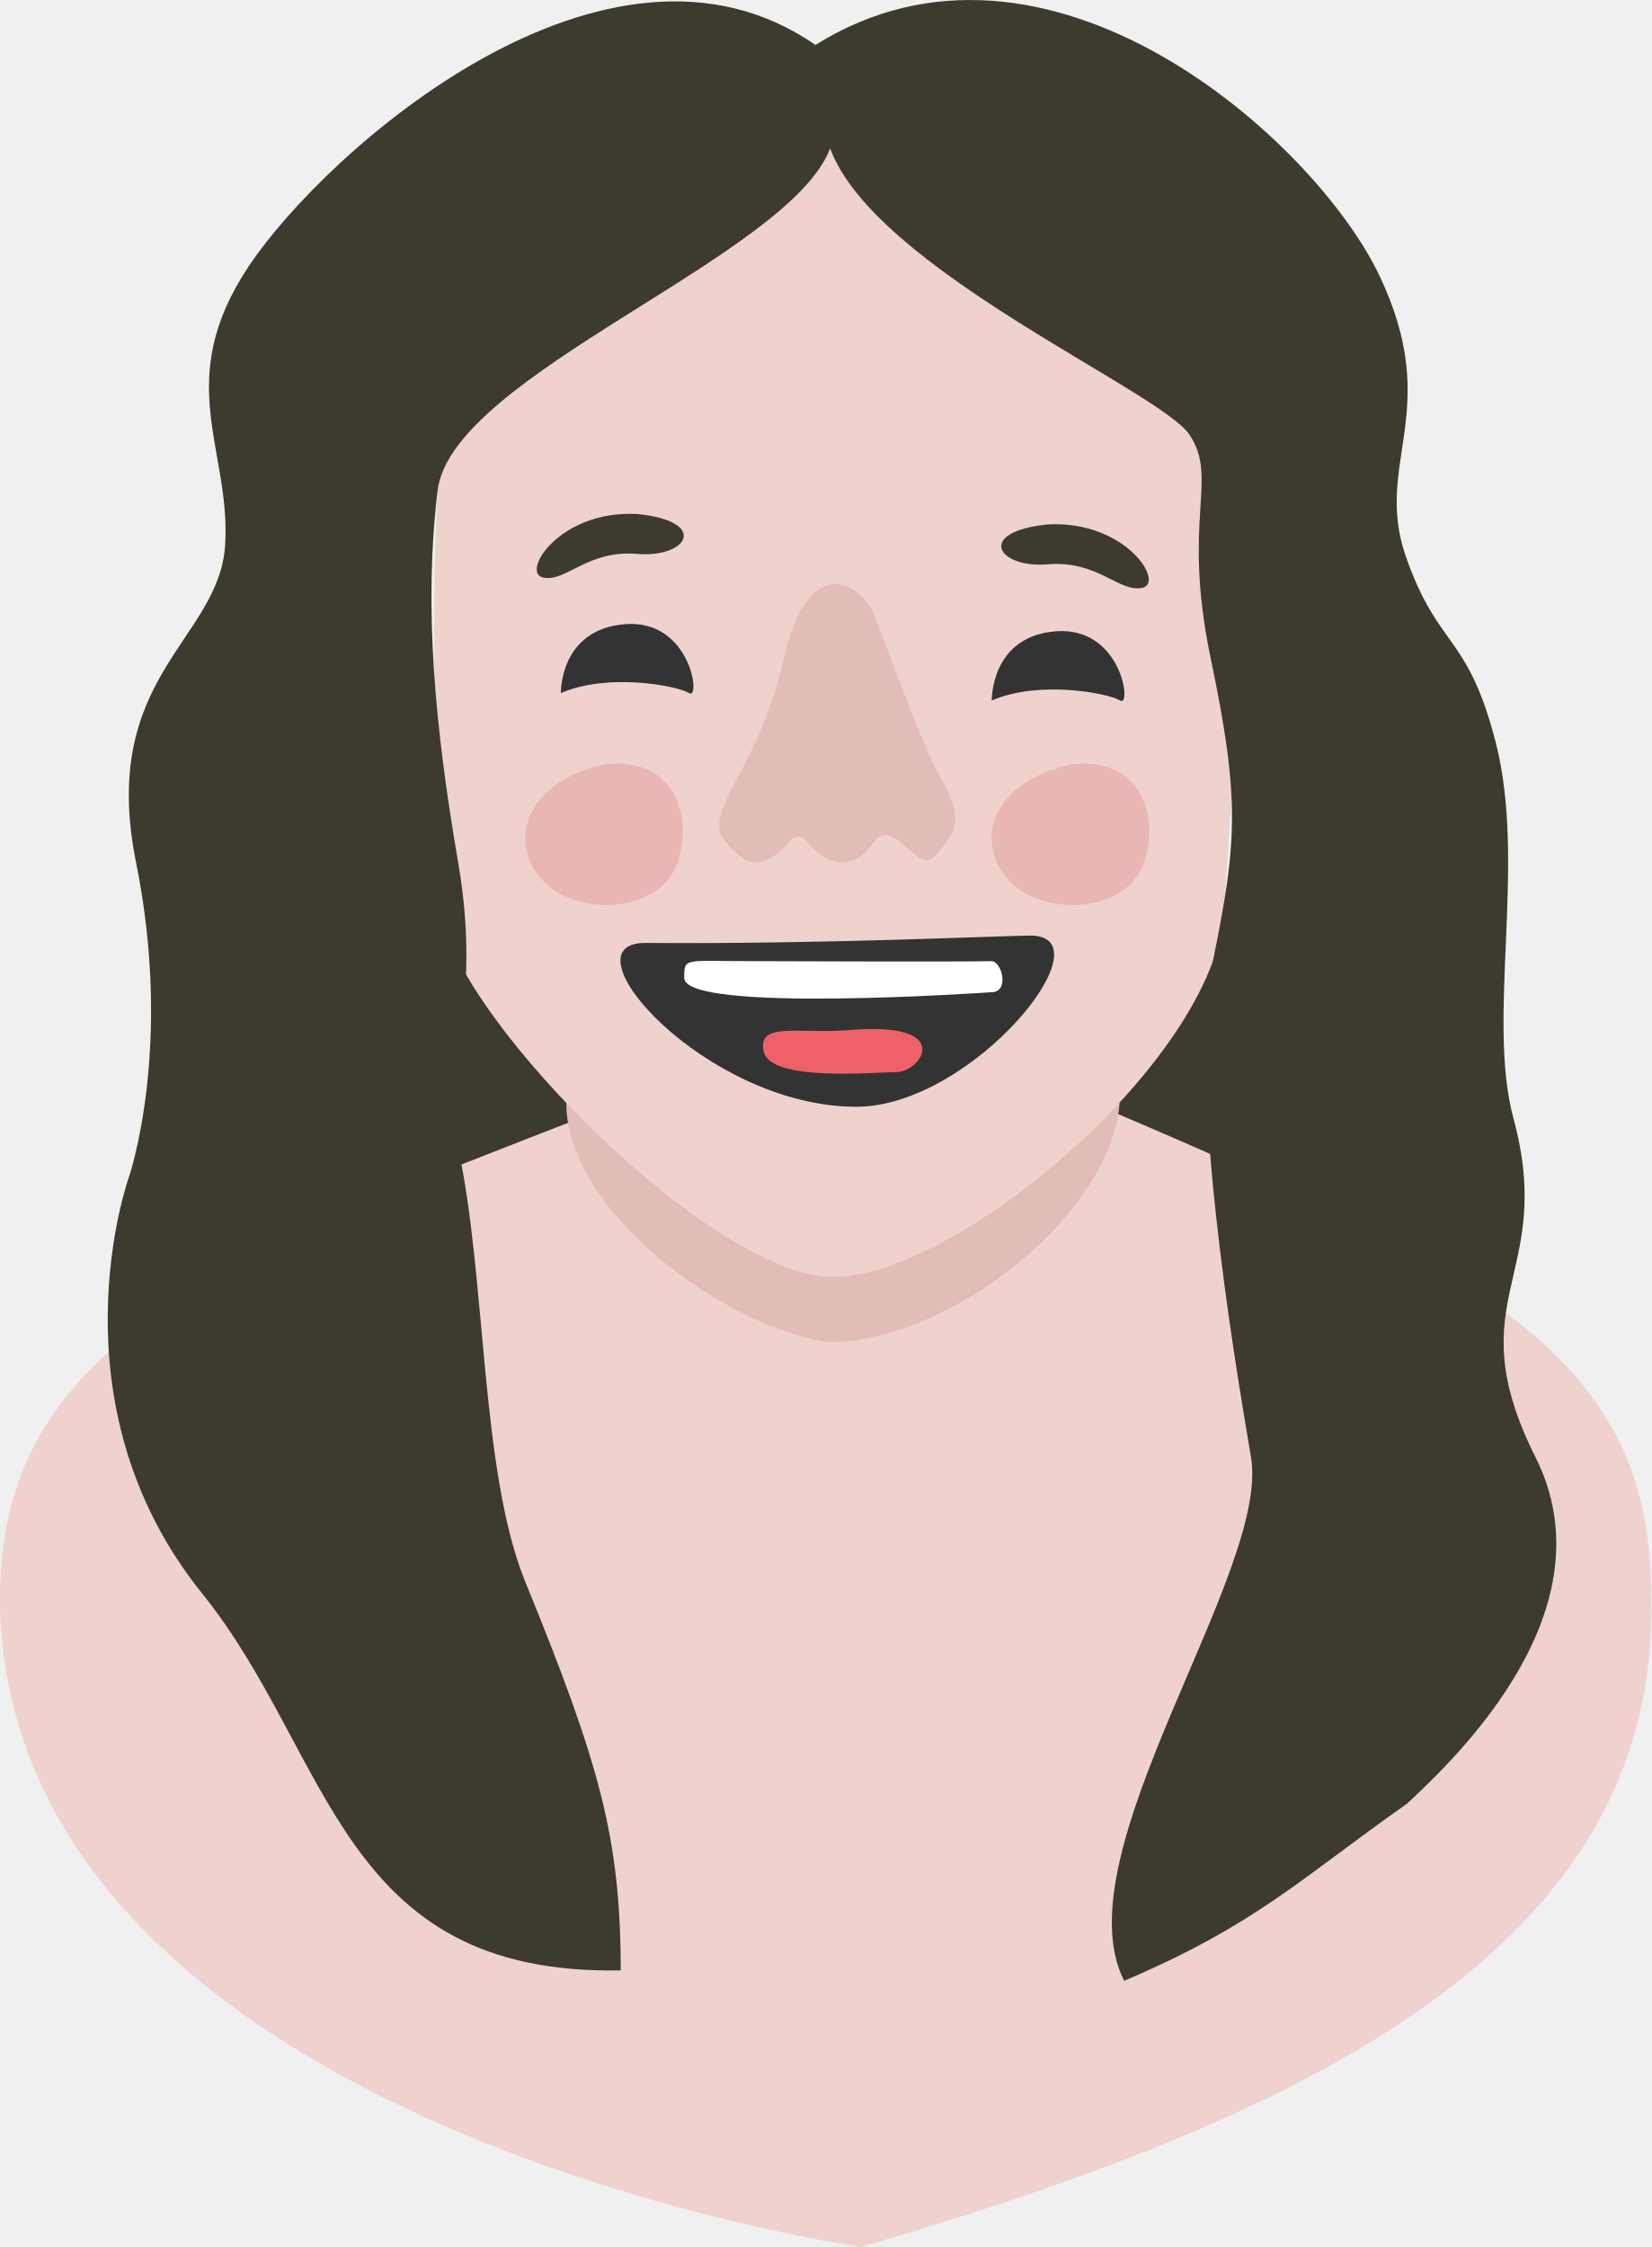
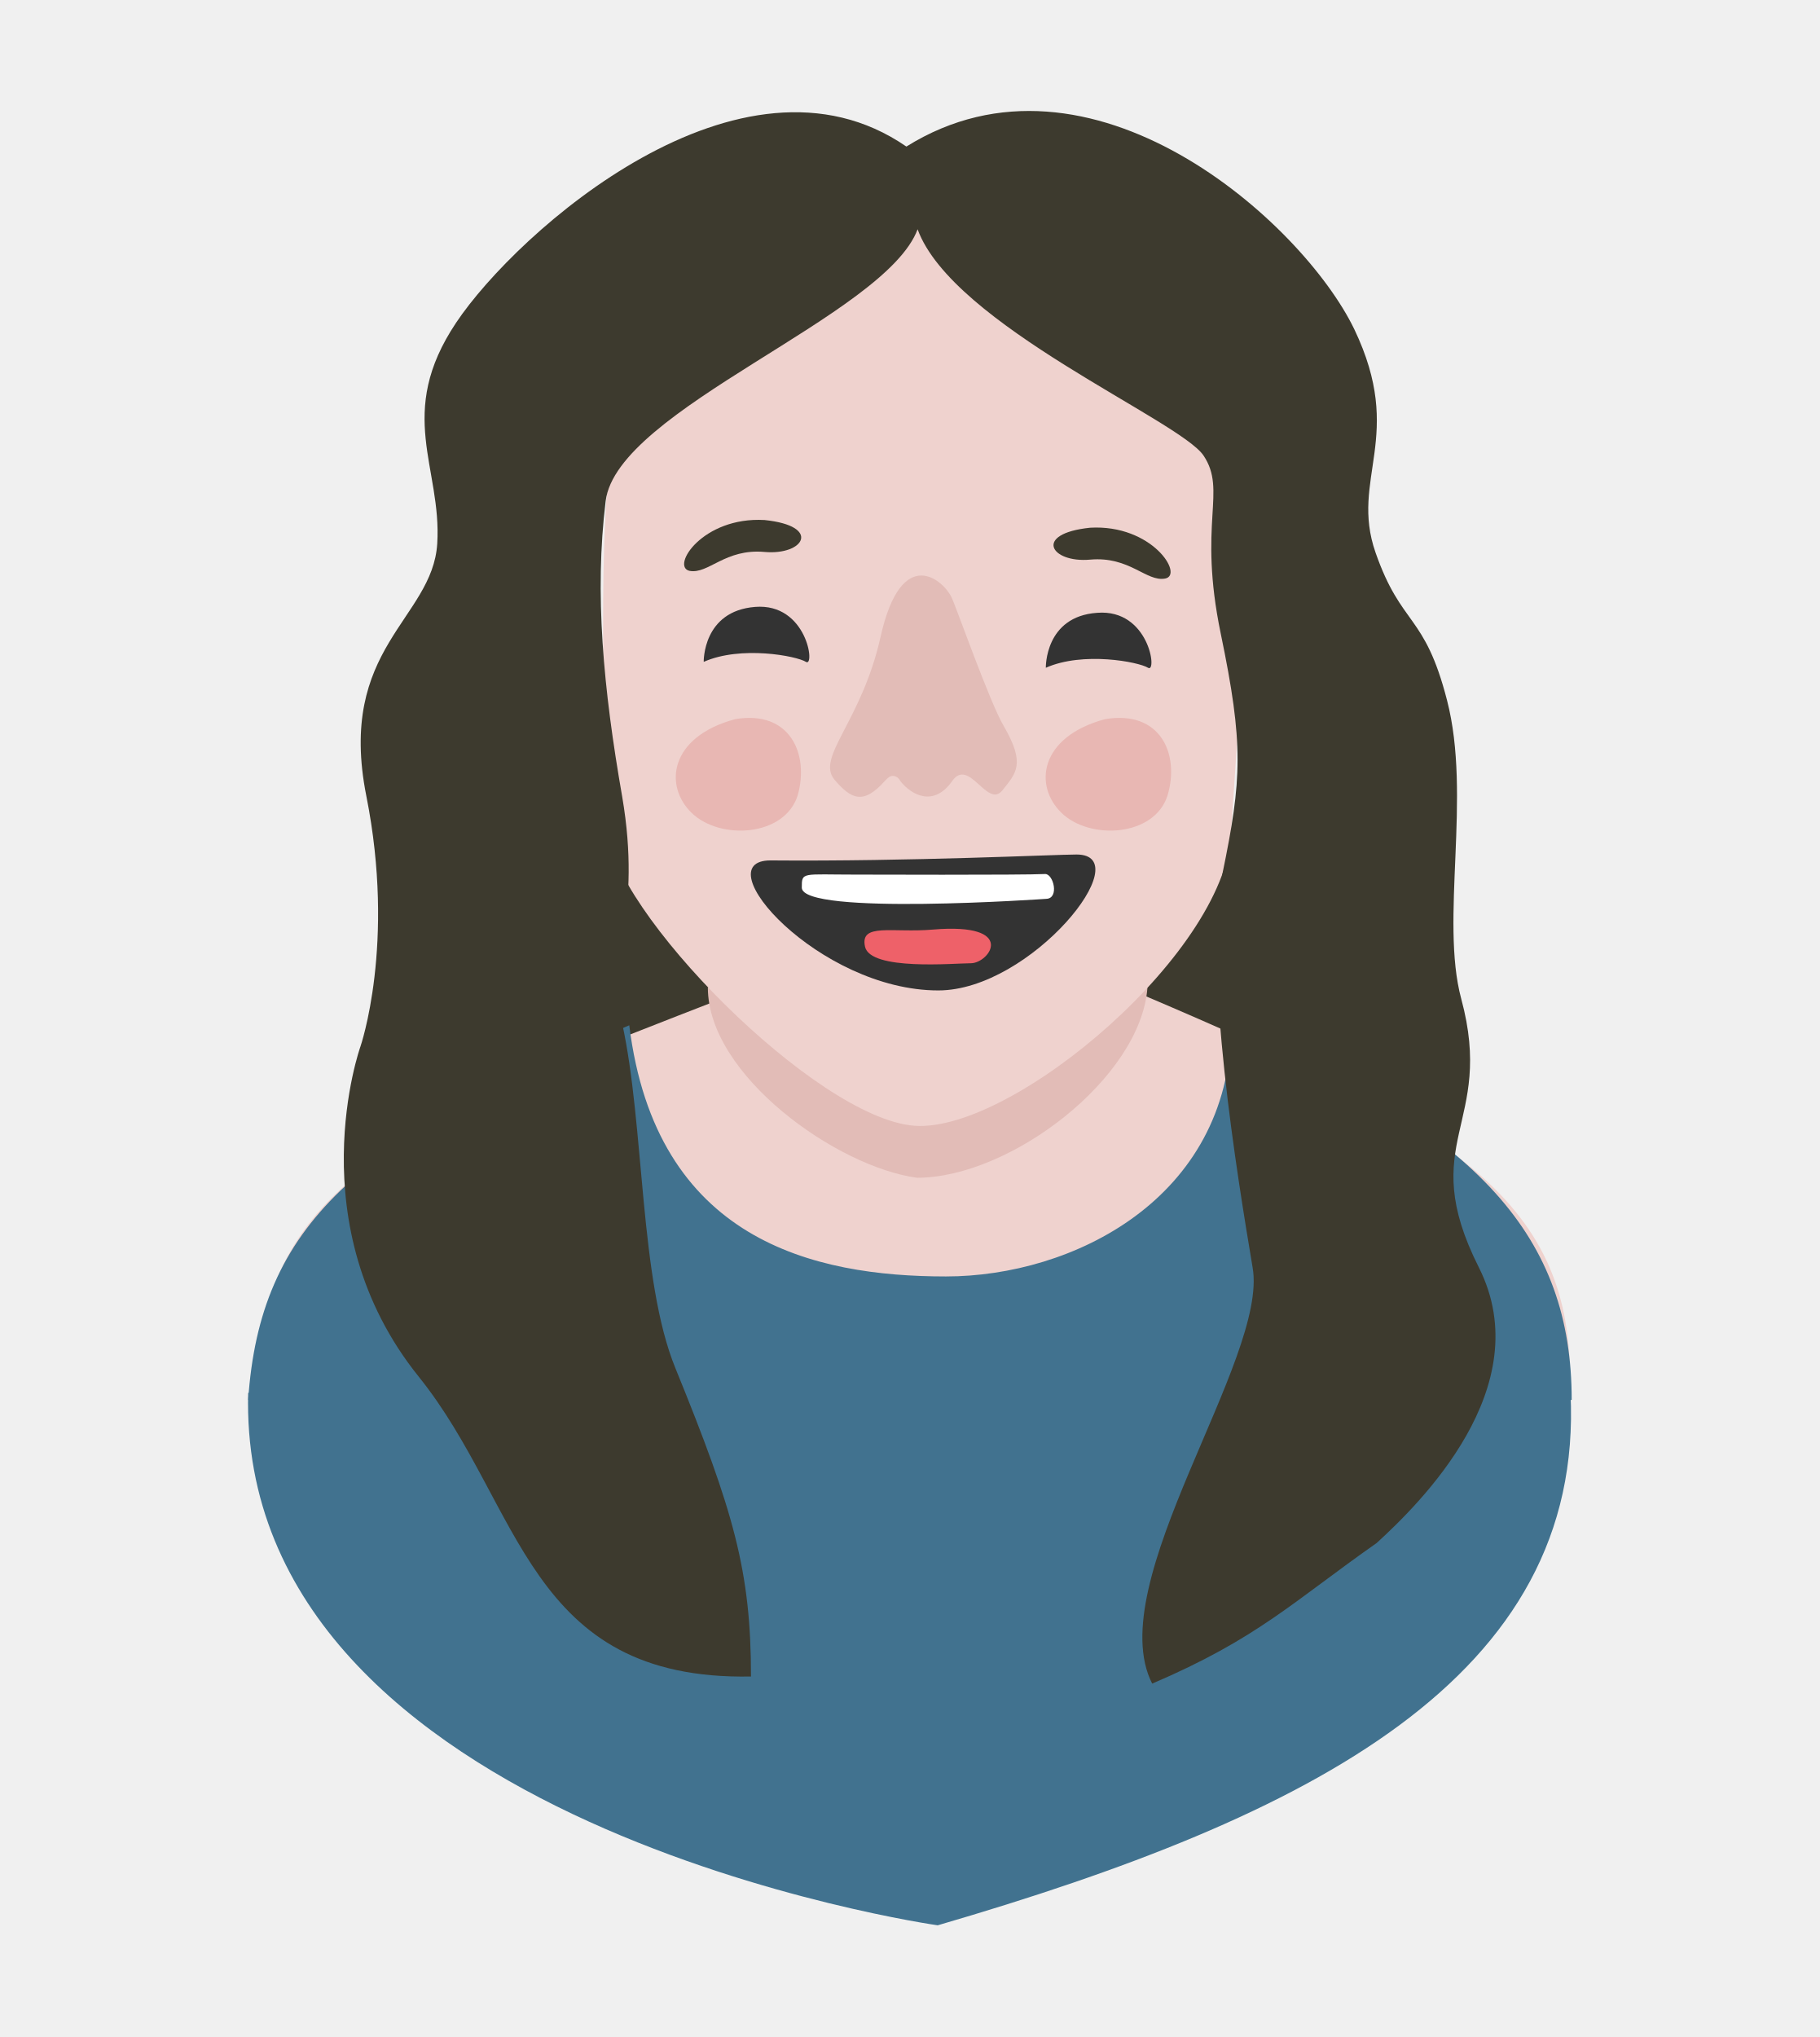
- <svg xmlns="http://www.w3.org/2000/svg" viewBox="0 0 224.9 306">
-   <defs>
-     <style>.cls-1{fill:#efd2ce;}.cls-2{fill:#3d3a2e;}.cls-3{fill:#e2bcb7;}.cls-4{fill:#e8b7b3;}.cls-5{fill:#333;}.cls-6{fill:#ee6169;}.cls-7{fill:#fff;}</style>
-   </defs>
-   <g id="Calque_2" data-name="Calque 2">
-     <g id="Calque_21" data-name="Calque 21">
-       <path class="cls-1" d="M0,215.49C-1.85,289.12,117.24,306,117.24,306c63.39-18.49,110-41.94,107.57-90.51Z" />
-       <rect class="cls-2" x="40.3" y="127.41" width="137.02" height="39.65" />
-       <path class="cls-1" d="M81,151.5C32.84,170.2.05,182,.05,217H224.84c0-30.91-20.8-43.27-73.18-65.54Z" />
-       <path class="cls-3" d="M77.12,150.2c0,15.11,22.19,30.78,35.82,32.59,16.05,0,38.36-17.11,39.53-32.59Z" />
-       <path class="cls-1" d="M59.86,122.87c.4,13.87,35.77,49.84,52.65,51s54.26-30.35,54.26-51l3.62-54.73c-.8-15.67-17.15-47.94-57.34-47.94S60.79,47.13,59.59,66.82,59.86,122.87,59.86,122.87Z" />
-       <path class="cls-2" d="M142.66,71.42c-9.85,1-6.84,6,0,5.43s9.64,3.82,12.86,3.21S153.31,70.82,142.66,71.42Z" />
-       <path class="cls-2" d="M86.81,70c9.85,1,6.83,6,0,5.43S77.16,79.26,74,78.66,76.16,69.41,86.81,70Z" />
-       <path class="cls-3" d="M127.83,105.43c-2.29-3.88-8.29-20.75-8.92-22-1.2-2.88-8.57-9.72-12.3,6.77-3.26,14.43-11.08,20.44-7.93,24.27,2.79,3.39,5,4.43,8.71.25a1.73,1.73,0,0,1,1.32-.79c.79,0,1.17.69,1.34.89,2,2.4,5.74,4.43,8.87-.05,2.8-4,6,4.72,8.53,1.68S131.65,111.9,127.83,105.43Z" />
-       <path class="cls-1" d="M173.87,75.86c7.86-6.55,16.27,7.53-2,22.41Z" />
-       <path class="cls-1" d="M54.94,73.72C47.23,67,38.51,80.88,56.46,96.18Z" />
-       <path class="cls-4" d="M81.7,104.21c-11.25,3-12.26,11.45-7.43,16.07s15.87,4,18.08-3S91.15,102.6,81.7,104.21Z" />
-       <path class="cls-4" d="M145.21,104.21c-11.26,3-12.26,11.45-7.44,16.07s15.88,4,18.09-3S154.65,102.6,145.21,104.21Z" />
-       <path class="cls-5" d="M87.86,128.41c23.92.2,48.84-1,52.46-1,10.85,0-7.84,23.31-23.72,23.31C96.1,150.72,76.43,128.41,87.86,128.41Z" />
-       <path class="cls-6" d="M115.66,140.27c-6.94.57-12.59-1.21-11.65,2.95S119.28,146,122.09,146C125.42,146,130.27,139.06,115.66,140.27Z" />
-       <path class="cls-7" d="M102.4,130.89c-9.25,0-9.22-.54-9.22,2.28,0,4.89,42,1.94,42,1.94,2.28-.13,1.26-4.26-.2-4.22C131.35,131,102.4,130.89,102.4,130.89Z" />
-       <path class="cls-5" d="M135.06,95.4c6.43-2.82,15.88-1,17.49,0s.2-10.1-8.74-9.43S135.06,95.4,135.06,95.4Z" />
-       <path class="cls-5" d="M76.38,94.39c6.43-2.81,15.88-1,17.48,0S94.07,84.3,85.12,85,76.38,94.39,76.38,94.39Z" />
-       <path class="cls-2" d="M113.05,20.2C107.43,35.06,61.49,51,59.59,66.82s-.38,32.12,2.81,50.68c3.45,20.13-2.45,27.71,0,38.9,3.83,17.55,3,44,9.13,59,10.06,24.66,13,34.84,13,52.93-38.4.73-39.23-29.24-57-51.33-20.95-26-10-56.62-10-56.62s6.12-17.55,1-42.92S29.85,87.23,30.66,74.21s-7.24-22.27,3.21-37.95S82.69-13.51,111.05,6.12C142.58-13.58,179,19,187.82,37.47S187,63,191.44,75.75s8.39,10.37,12.25,25.36c4.22,16.39-1.27,37.6,2.41,51.17,5.87,21.67-7.88,24.42,3,46.15,10.34,20.6-10.37,40.6-17.5,47.2-14.31,10.07-20.47,16.44-38.51,24.12-8.79-17.24,19.94-55.64,17.27-71.32s-8.5-51.37-5.18-67.58,3.69-22.09-.3-41.16S166,65.25,162,59.22,119.08,36.67,113.05,20.2Z" />
+ <svg xmlns="http://www.w3.org/2000/svg" version="1.1" id="Calque_1" x="0px" y="0px" viewBox="0 0 308 344.7" style="enable-background:new 0 0 308 344.7;" xml:space="preserve">
+   <style type="text/css">
+ 	.st0{fill:#41728F;}
+ 	.st1{fill:#3D3A2E;}
+ 	.st2{fill:#EFD2CE;}
+ 	.st3{fill:#E2BCB7;}
+ 	.st4{fill:#E8B7B3;}
+ 	.st5{fill:#333333;}
+ 	.st6{fill:#EE6169;}
+ 	.st7{fill:#FFFFFF;}
+ </style>
+   <g>
+     <path class="st0" d="M42,235.7c-1.9,73.3,116.7,90.1,116.7,90.1c63.1-18.4,109.5-41.8,107.1-90.1H42z" />
+     <rect x="83.5" y="144.6" class="st1" width="135.2" height="39.1" />
+     <path class="st2" d="M123.7,168.4c-47.6,18.5-79.9,30.1-79.9,64.7h221.9c0-30.5-20.5-42.7-72.2-64.7H123.7z" />
+     <path class="st3" d="M119.8,167.1c0,14.9,21.9,30.4,35.4,32.2c15.8,0,37.9-16.9,39-32.2H119.8z" />
+     <path class="st2" d="M102.8,140.1c0.4,13.7,35.3,49.2,52,50.4s53.6-30,53.6-50.4l3.6-54c-0.8-15.5-16.9-47.3-56.6-47.3   s-51.6,26.6-52.8,46C101.3,104.2,102.8,140.1,102.8,140.1z" />
+     <path class="st1" d="M184.5,89.3c-9.7,1-6.7,6,0,5.4c6.7-0.6,9.5,3.8,12.7,3.2C200.4,97.3,195,88.7,184.5,89.3z" />
+     <path class="st1" d="M129.4,88c9.7,1,6.7,6,0,5.4c-6.7-0.6-9.5,3.8-12.7,3.2C113.5,95.9,118.9,87.4,129.4,88z" />
+     <g>
+       <path class="st3" d="M169.9,122.9c-2.3-3.8-8.2-20.5-8.8-21.7c-1.2-2.8-8.5-9.6-12.1,6.7c-3.2,14.2-10.9,20.2-7.8,24    c2.8,3.3,4.9,4.4,8.6,0.2c0.5-0.5,0.8-0.8,1.3-0.8c0.8,0,1.2,0.7,1.3,0.9c1.9,2.4,5.7,4.4,8.8-0.1c2.8-3.9,5.9,4.7,8.4,1.7    C172,130.8,173.6,129.3,169.9,122.9z" />
    </g>
+     <path class="st2" d="M215.3,93.7c7.8-6.5,16.1,7.4-2,22.1L215.3,93.7z" />
+     <path class="st2" d="M97.9,91.6c-7.6-6.6-16.2,7.1,1.5,22.2L97.9,91.6z" />
+     <path class="st4" d="M124.4,121.7c-11.1,3-12.1,11.3-7.3,15.9c4.8,4.6,15.7,4,17.9-3C137,127.6,133.7,120.1,124.4,121.7z" />
+     <path class="st4" d="M187,121.7c-11.1,3-12.1,11.3-7.3,15.9c4.8,4.6,15.7,4,17.9-3C199.7,127.6,196.4,120.1,187,121.7z" />
+     <path class="st5" d="M130.4,145.6c23.6,0.2,48.2-1,51.8-1c10.7,0-7.7,23-23.4,23C138.6,167.6,119.1,145.6,130.4,145.6z" />
+     <path class="st6" d="M157.9,157.3c-6.9,0.6-12.4-1.2-11.5,2.9s15.1,2.8,17.9,2.8C167.5,163,172.3,156.1,157.9,157.3z" />
+     <path class="st7" d="M144.8,148c-9.1,0-9.1-0.5-9.1,2.2c0,4.8,41.4,1.9,41.4,1.9c2.2-0.1,1.2-4.2-0.2-4.2   C173.3,148.1,144.8,148,144.8,148z" />
+     <path class="st5" d="M177,113c6.3-2.8,15.7-1,17.3,0c1.6,1,0.2-10-8.6-9.3C176.8,104.3,177,113,177,113z" />
+     <path class="st5" d="M119.1,112c6.3-2.8,15.7-1,17.3,0c1.6,1,0.2-10-8.6-9.3C118.9,103.4,119.1,112,119.1,112z" />
+     <path class="st0" d="M160.1,216c-22.4,0-49.1-6.1-53.6-42.5C60.3,193,44,207.3,42,236.9h224c0-27.4-15.4-45.1-57.6-63.1   C208,202.9,181.5,216,160.1,216z" />
+     <path class="st1" d="M155.3,38.8c-5.5,14.7-50.9,30.4-52.8,46c-1.9,15.6-0.4,31.7,2.8,50c3.4,19.9-2.4,27.3,0,38.4   c3.8,17.3,2.9,43.4,9,58.3c9.9,24.3,12.8,34.4,12.8,52.2c-37.9,0.7-38.7-28.9-56.2-50.7c-20.7-25.7-9.9-55.9-9.9-55.9   s6-17.3,1-42.4s11.2-29.9,12-42.7c0.8-12.9-7.1-22,3.2-37.4s48.2-49.1,76.2-29.8c31.1-19.4,67,12.7,75.8,30.9   c8.7,18.2-0.8,25.2,3.6,37.8c4.4,12.6,8.3,10.2,12.1,25c4.2,16.2-1.2,37.1,2.4,50.5c5.8,21.4-7.8,24.1,3,45.5   c10.2,20.3-10.2,40.1-17.3,46.6c-14.1,9.9-20.2,16.2-38,23.8c-8.7-17,19.7-54.9,17-70.4c-2.6-15.5-8.4-50.7-5.1-66.7   s3.6-21.8-0.3-40.6c-3.9-18.8,1.1-24.1-2.9-30.1S161.2,55,155.3,38.8z" />
  </g>
</svg>
